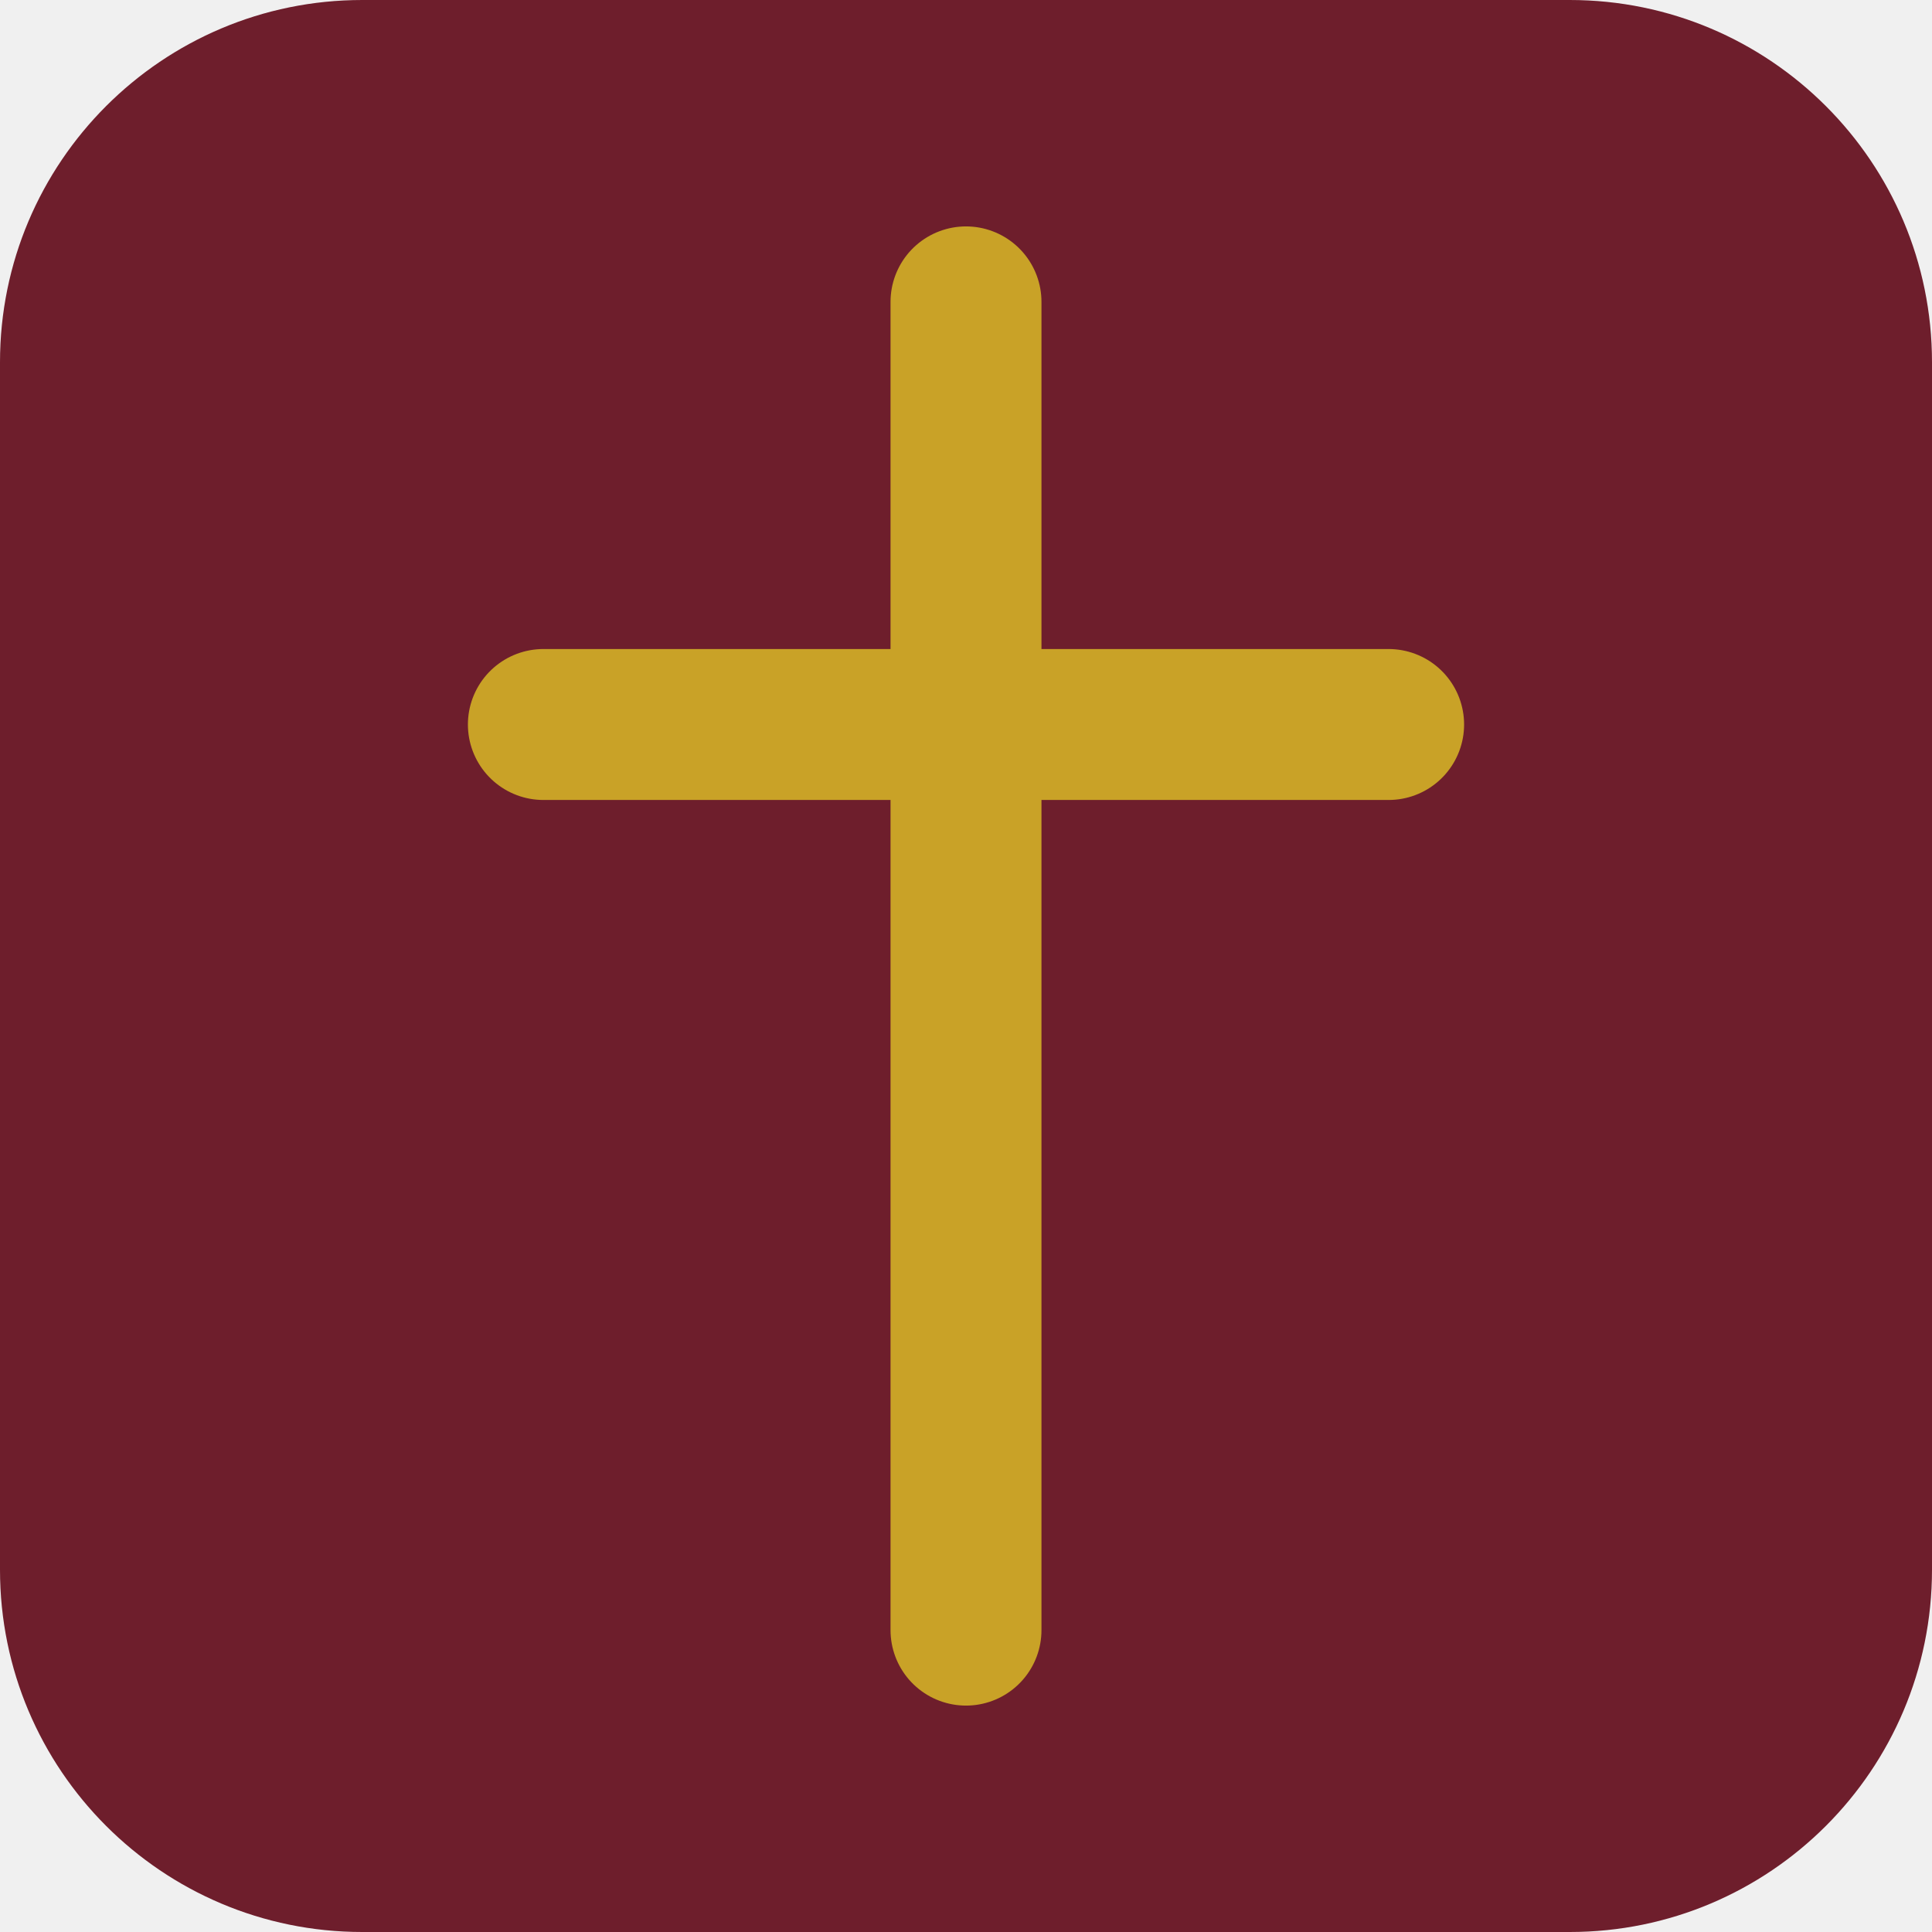
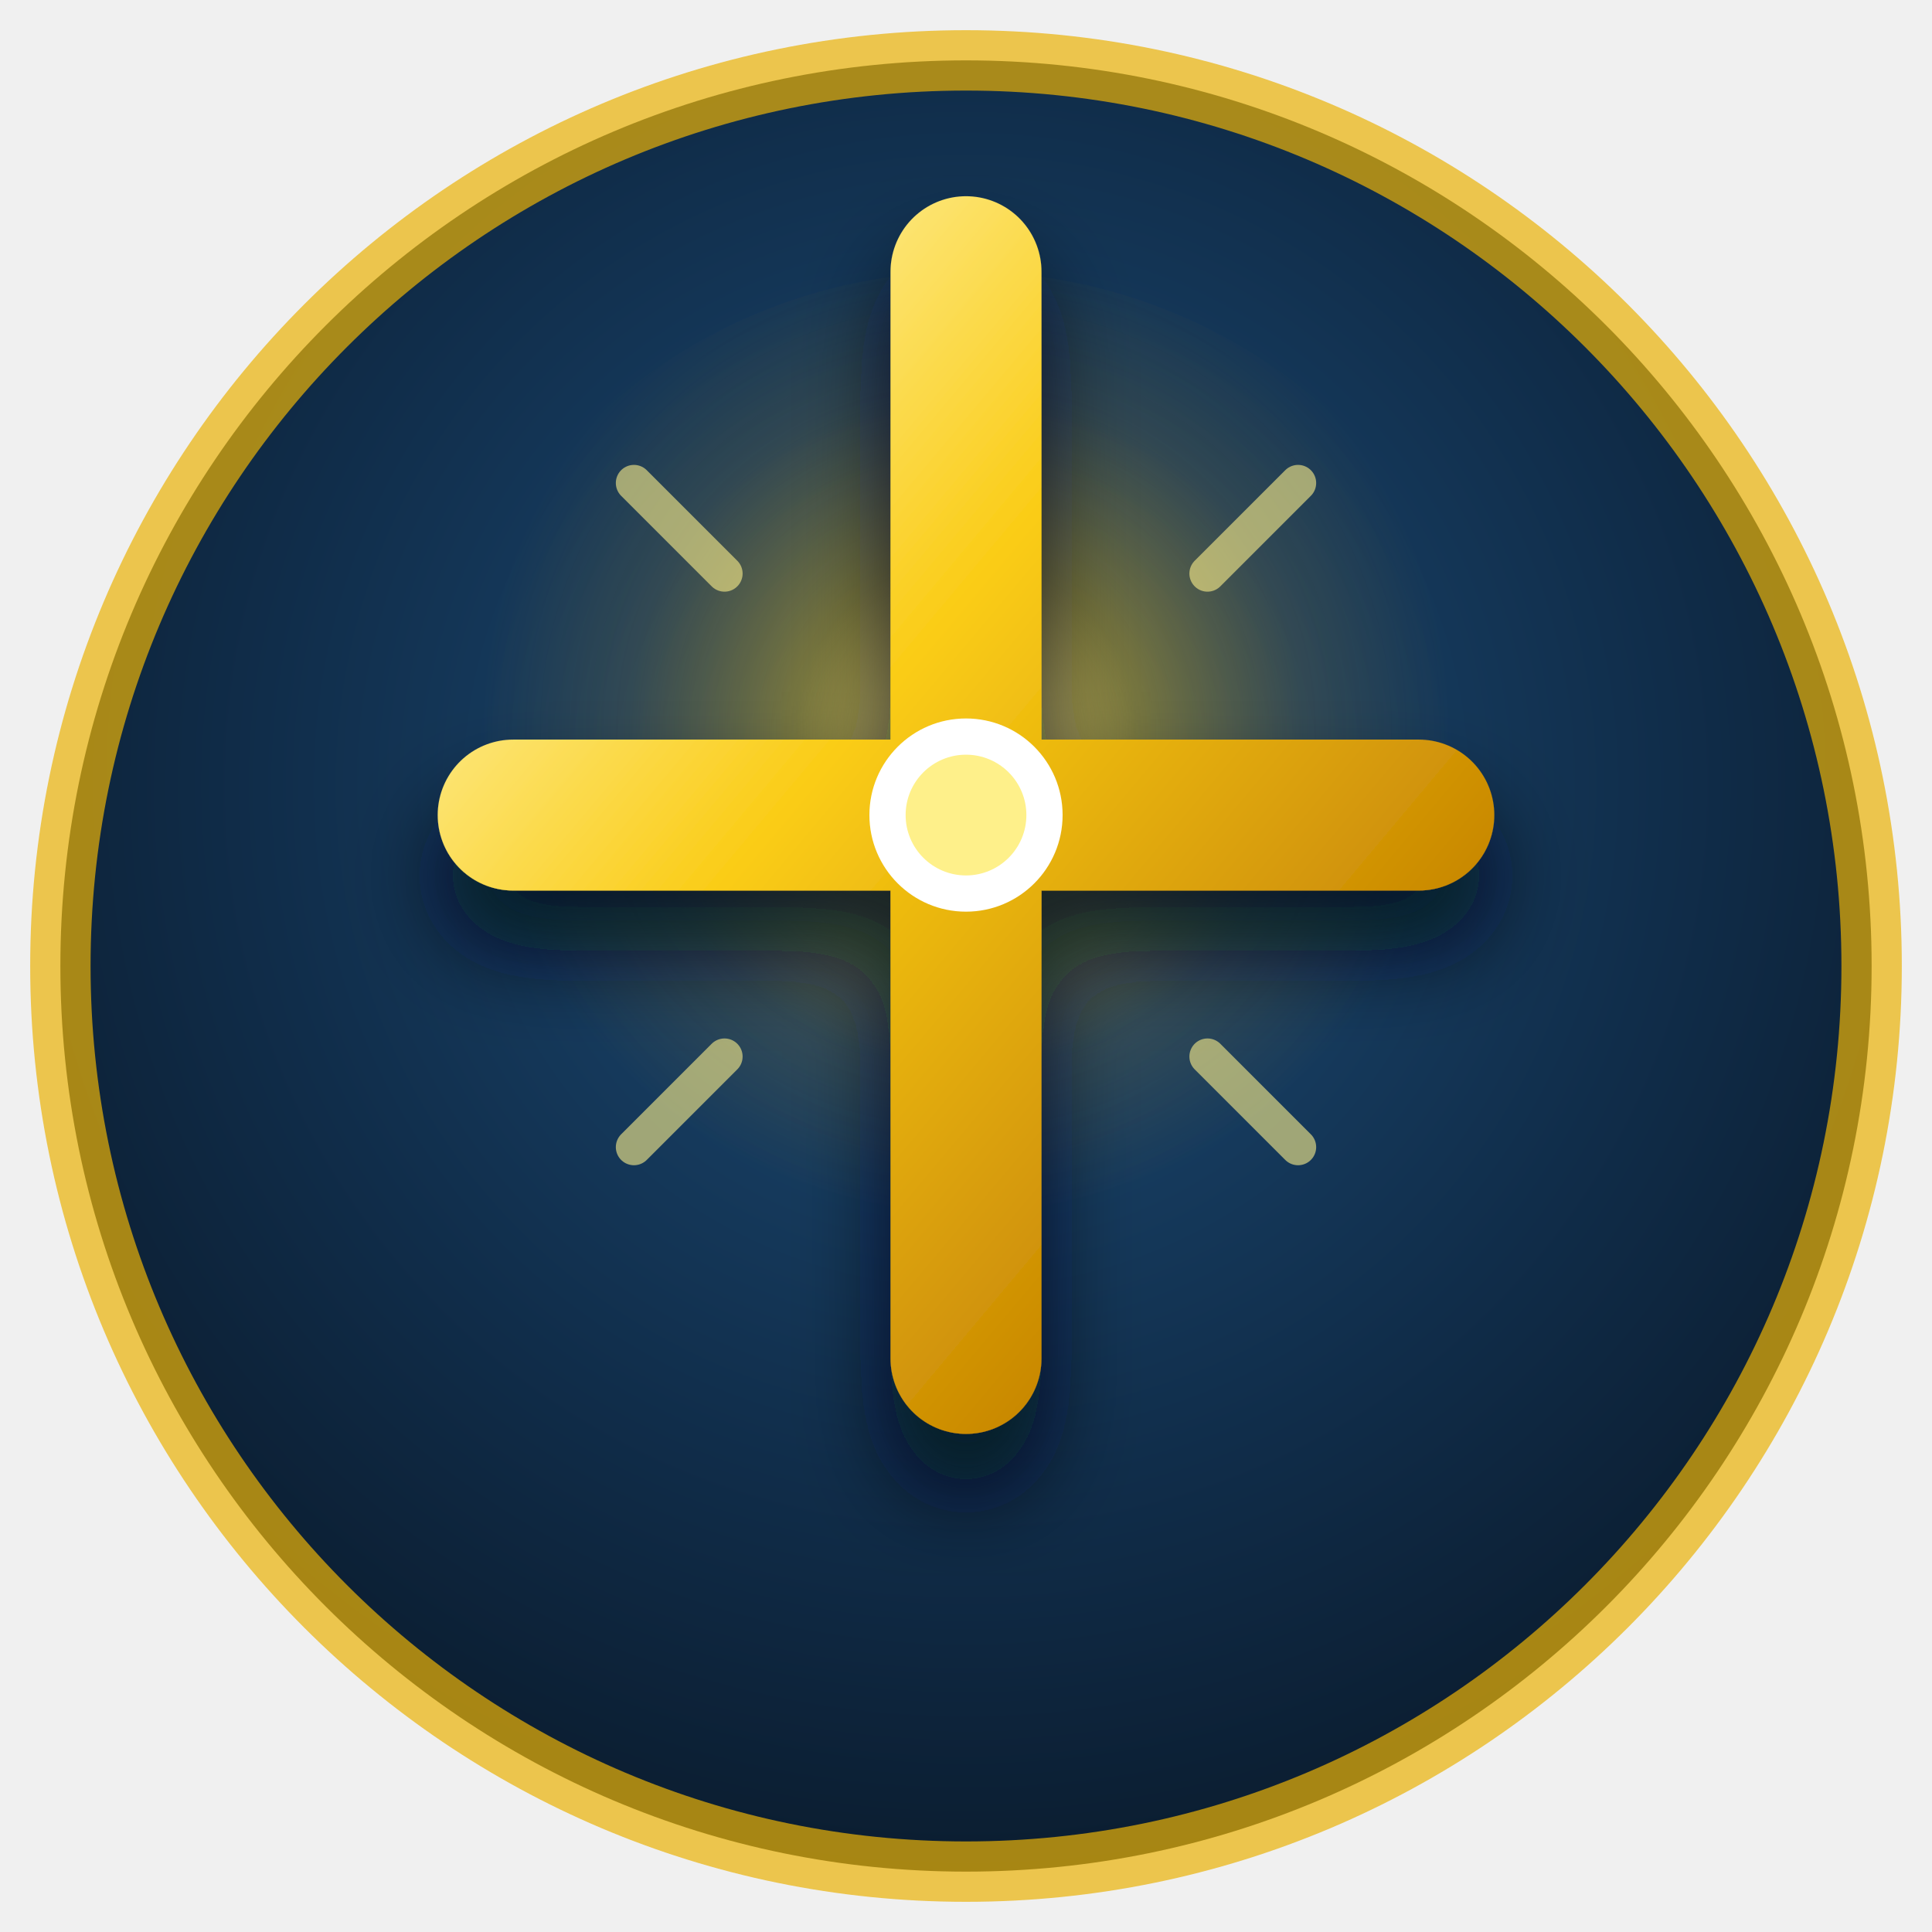
- <svg xmlns="http://www.w3.org/2000/svg" viewBox="0 0 32 32" role="img" aria-label="Parroquia Santa Cruz">
-   <rect width="32" height="32" rx="6" fill="#6e1e2c" />
-   <path d="M16 5v22M9 12h14" fill="none" stroke="#c9a227" stroke-width="2.5" stroke-linecap="round" />
+ <svg xmlns="http://www.w3.org/2000/svg" viewBox="0 0 64 64">
+   <defs>
+     <radialGradient id="fondo" cx="50%" cy="40%" r="60%">
+       <stop offset="0%" stop-color="#1e4e79" />
+       <stop offset="65%" stop-color="#102d4a" />
+       <stop offset="100%" stop-color="#0b1d30" />
+     </radialGradient>
+     <radialGradient id="halo" cx="50%" cy="42%" r="45%">
+       <stop offset="0%" stop-color="#fef08a" stop-opacity="0.9" />
+       <stop offset="35%" stop-color="#eab308" stop-opacity="0.45" />
+       <stop offset="70%" stop-color="#ca8a04" stop-opacity="0.15" />
+       <stop offset="100%" stop-color="#ca8a04" stop-opacity="0" />
+     </radialGradient>
+     <linearGradient id="cruz" x1="0%" y1="0%" x2="100%" y2="100%">
+       <stop offset="0%" stop-color="#fef9c3" />
+       <stop offset="40%" stop-color="#facc15" />
+       <stop offset="80%" stop-color="#ca8a04" />
+       <stop offset="100%" stop-color="#a16207" />
+     </linearGradient>
+     <filter id="sombra" x="-20%" y="-20%" width="140%" height="140%">
+       <feDropShadow dx="0" dy="2" stdDeviation="1.5" flood-color="#05101a" flood-opacity="0.8" />
+     </filter>
+   </defs>
+   <circle cx="32" cy="32" r="30" fill="url(#fondo)" stroke="#eab308" stroke-width="2" stroke-opacity="0.7" />
+   <circle cx="32" cy="27" r="18" fill="url(#halo)" />
+   <g stroke="#fef08a" stroke-width="1.2" stroke-linecap="round" stroke-opacity="0.6">
+     <line x1="32" y1="12" x2="32" y2="16" />
+     <line x1="32" y1="38" x2="32" y2="42" />
+     <line x1="17" y1="27" x2="21" y2="27" />
+     <line x1="43" y1="27" x2="47" y2="27" />
+     <line x1="21" y1="16" x2="24" y2="19" />
+     <line x1="43" y1="38" x2="40" y2="35" />
+     <line x1="43" y1="16" x2="40" y2="19" />
+     <line x1="21" y1="38" x2="24" y2="35" />
+   </g>
+   <g filter="url(#sombra)">
+     <path d="M32 9v36M17 27h30" stroke="url(#cruz)" stroke-width="5" stroke-linecap="round" stroke-linejoin="round" />
+     <circle cx="32" cy="27" r="3.2" fill="#ffffff" />
+     <circle cx="32" cy="27" r="2" fill="#fef08a" />
+   </g>
</svg>
